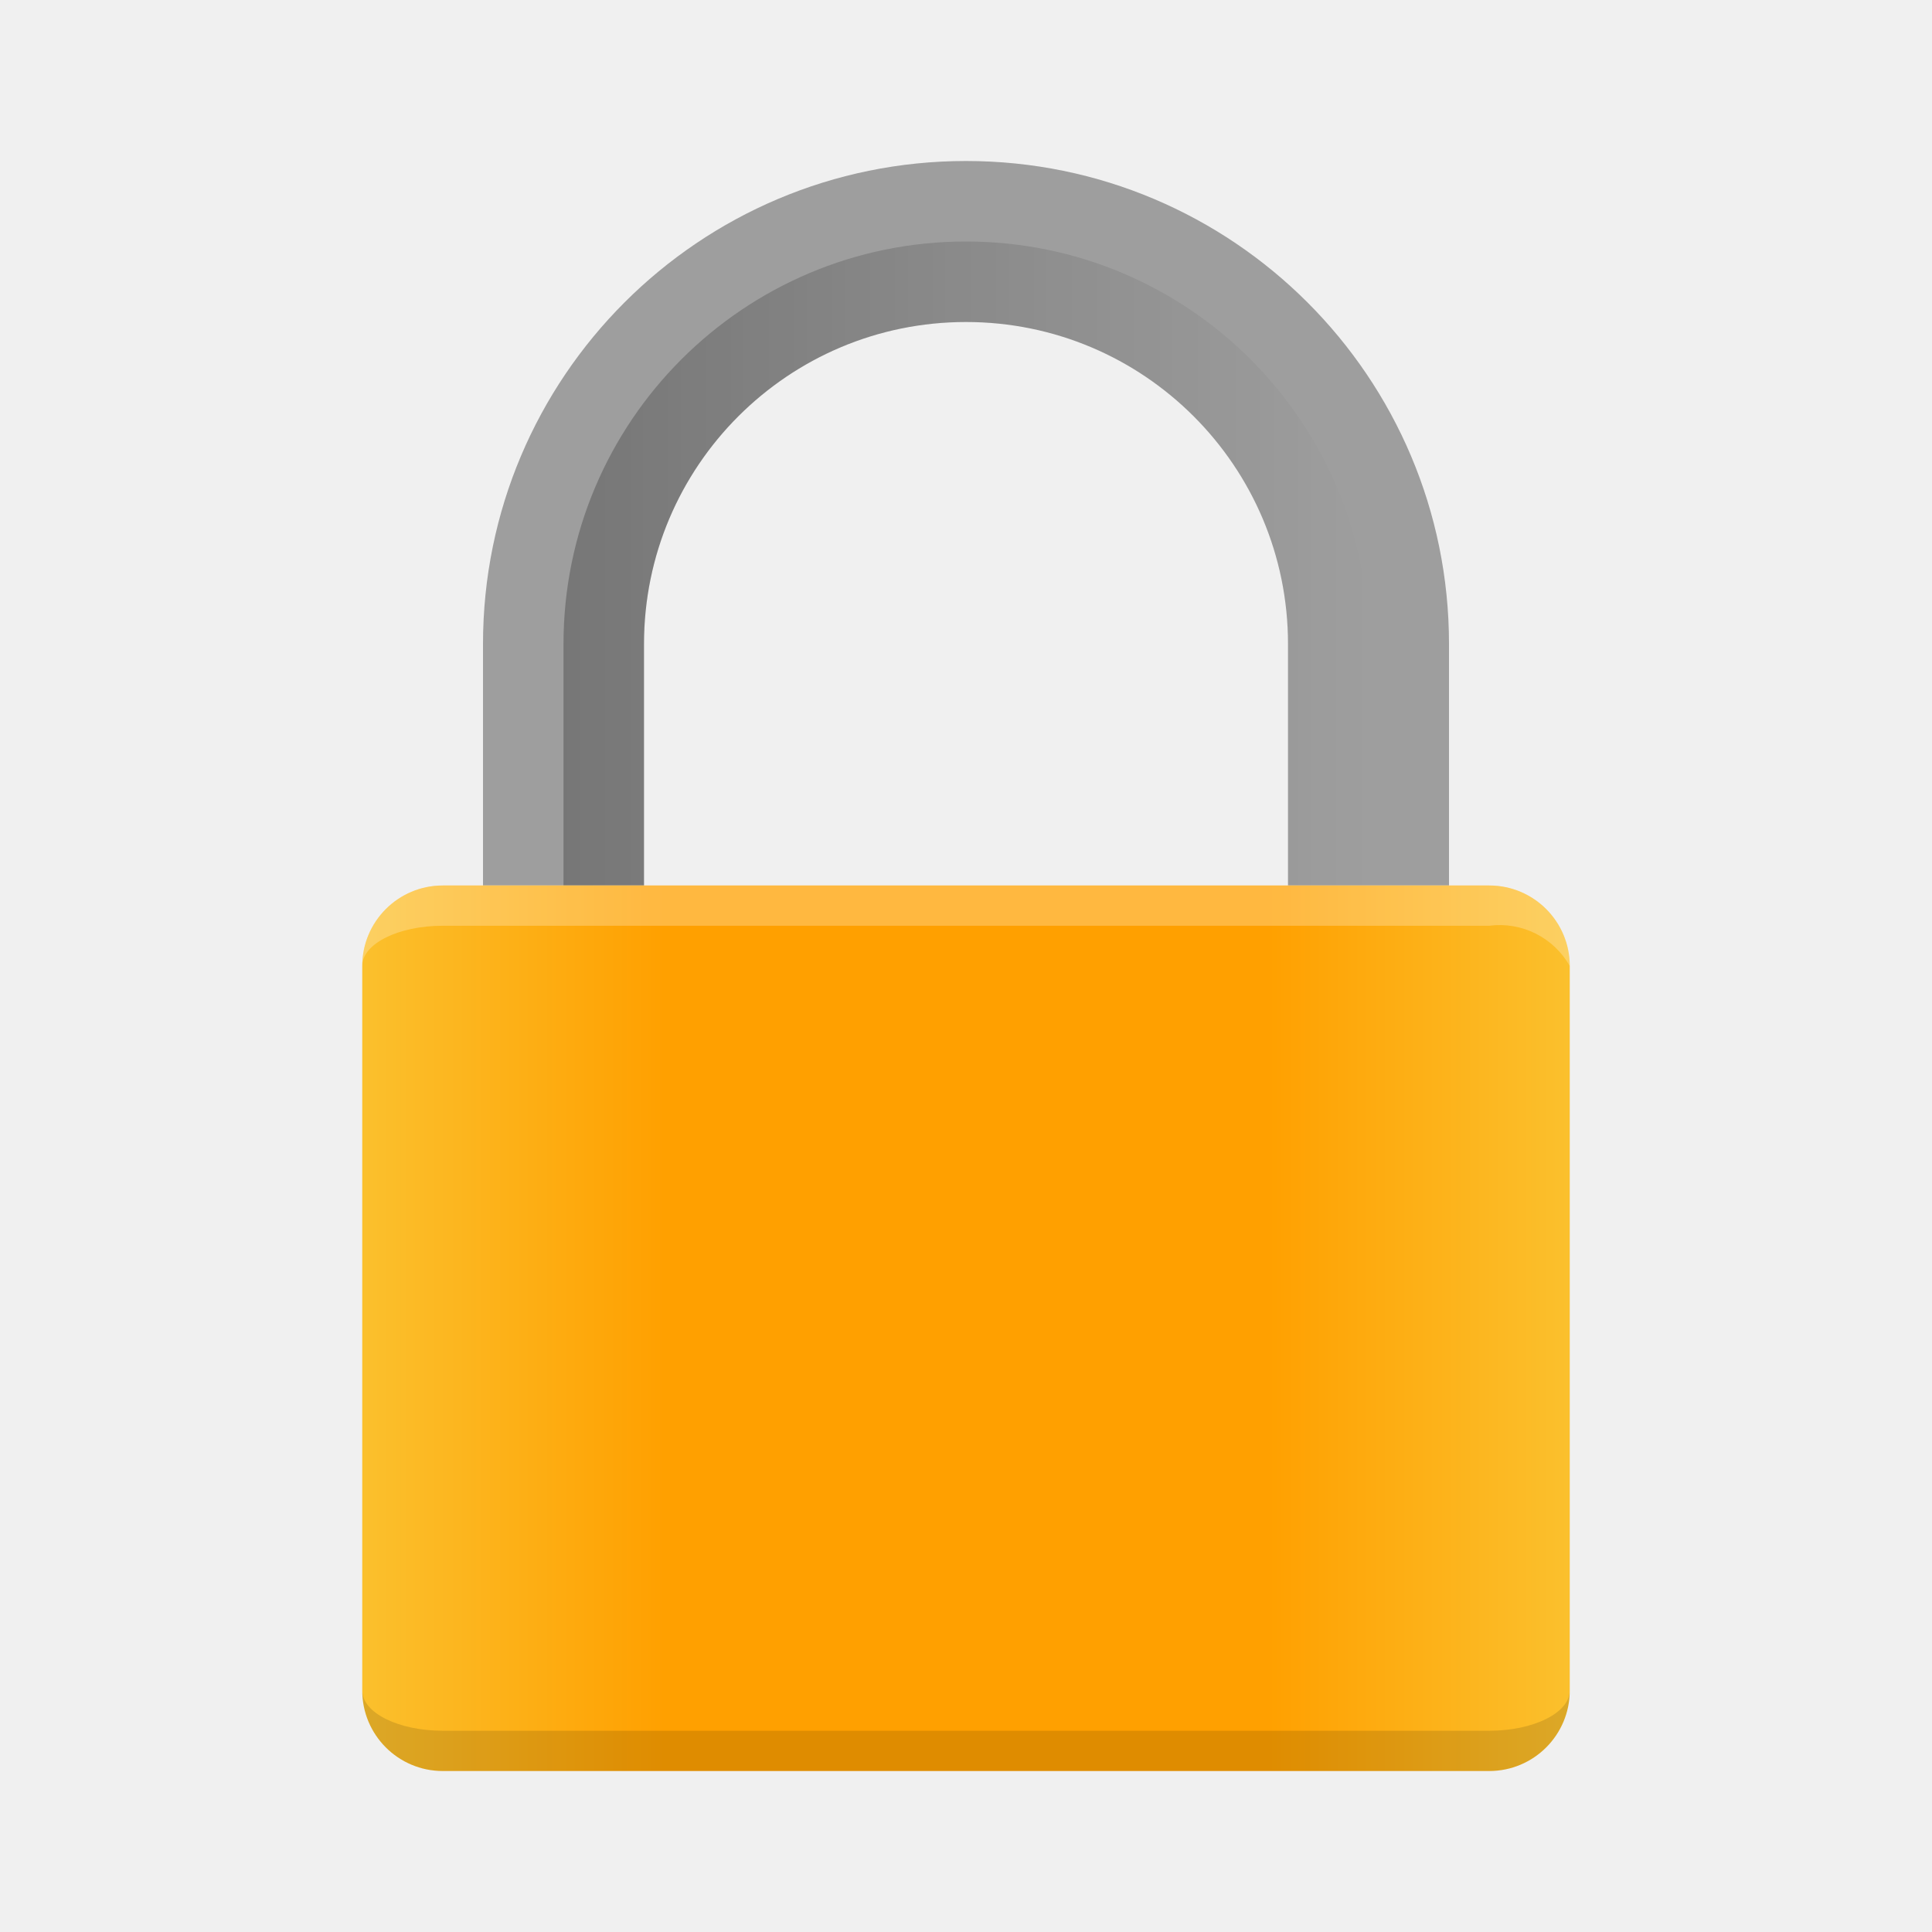
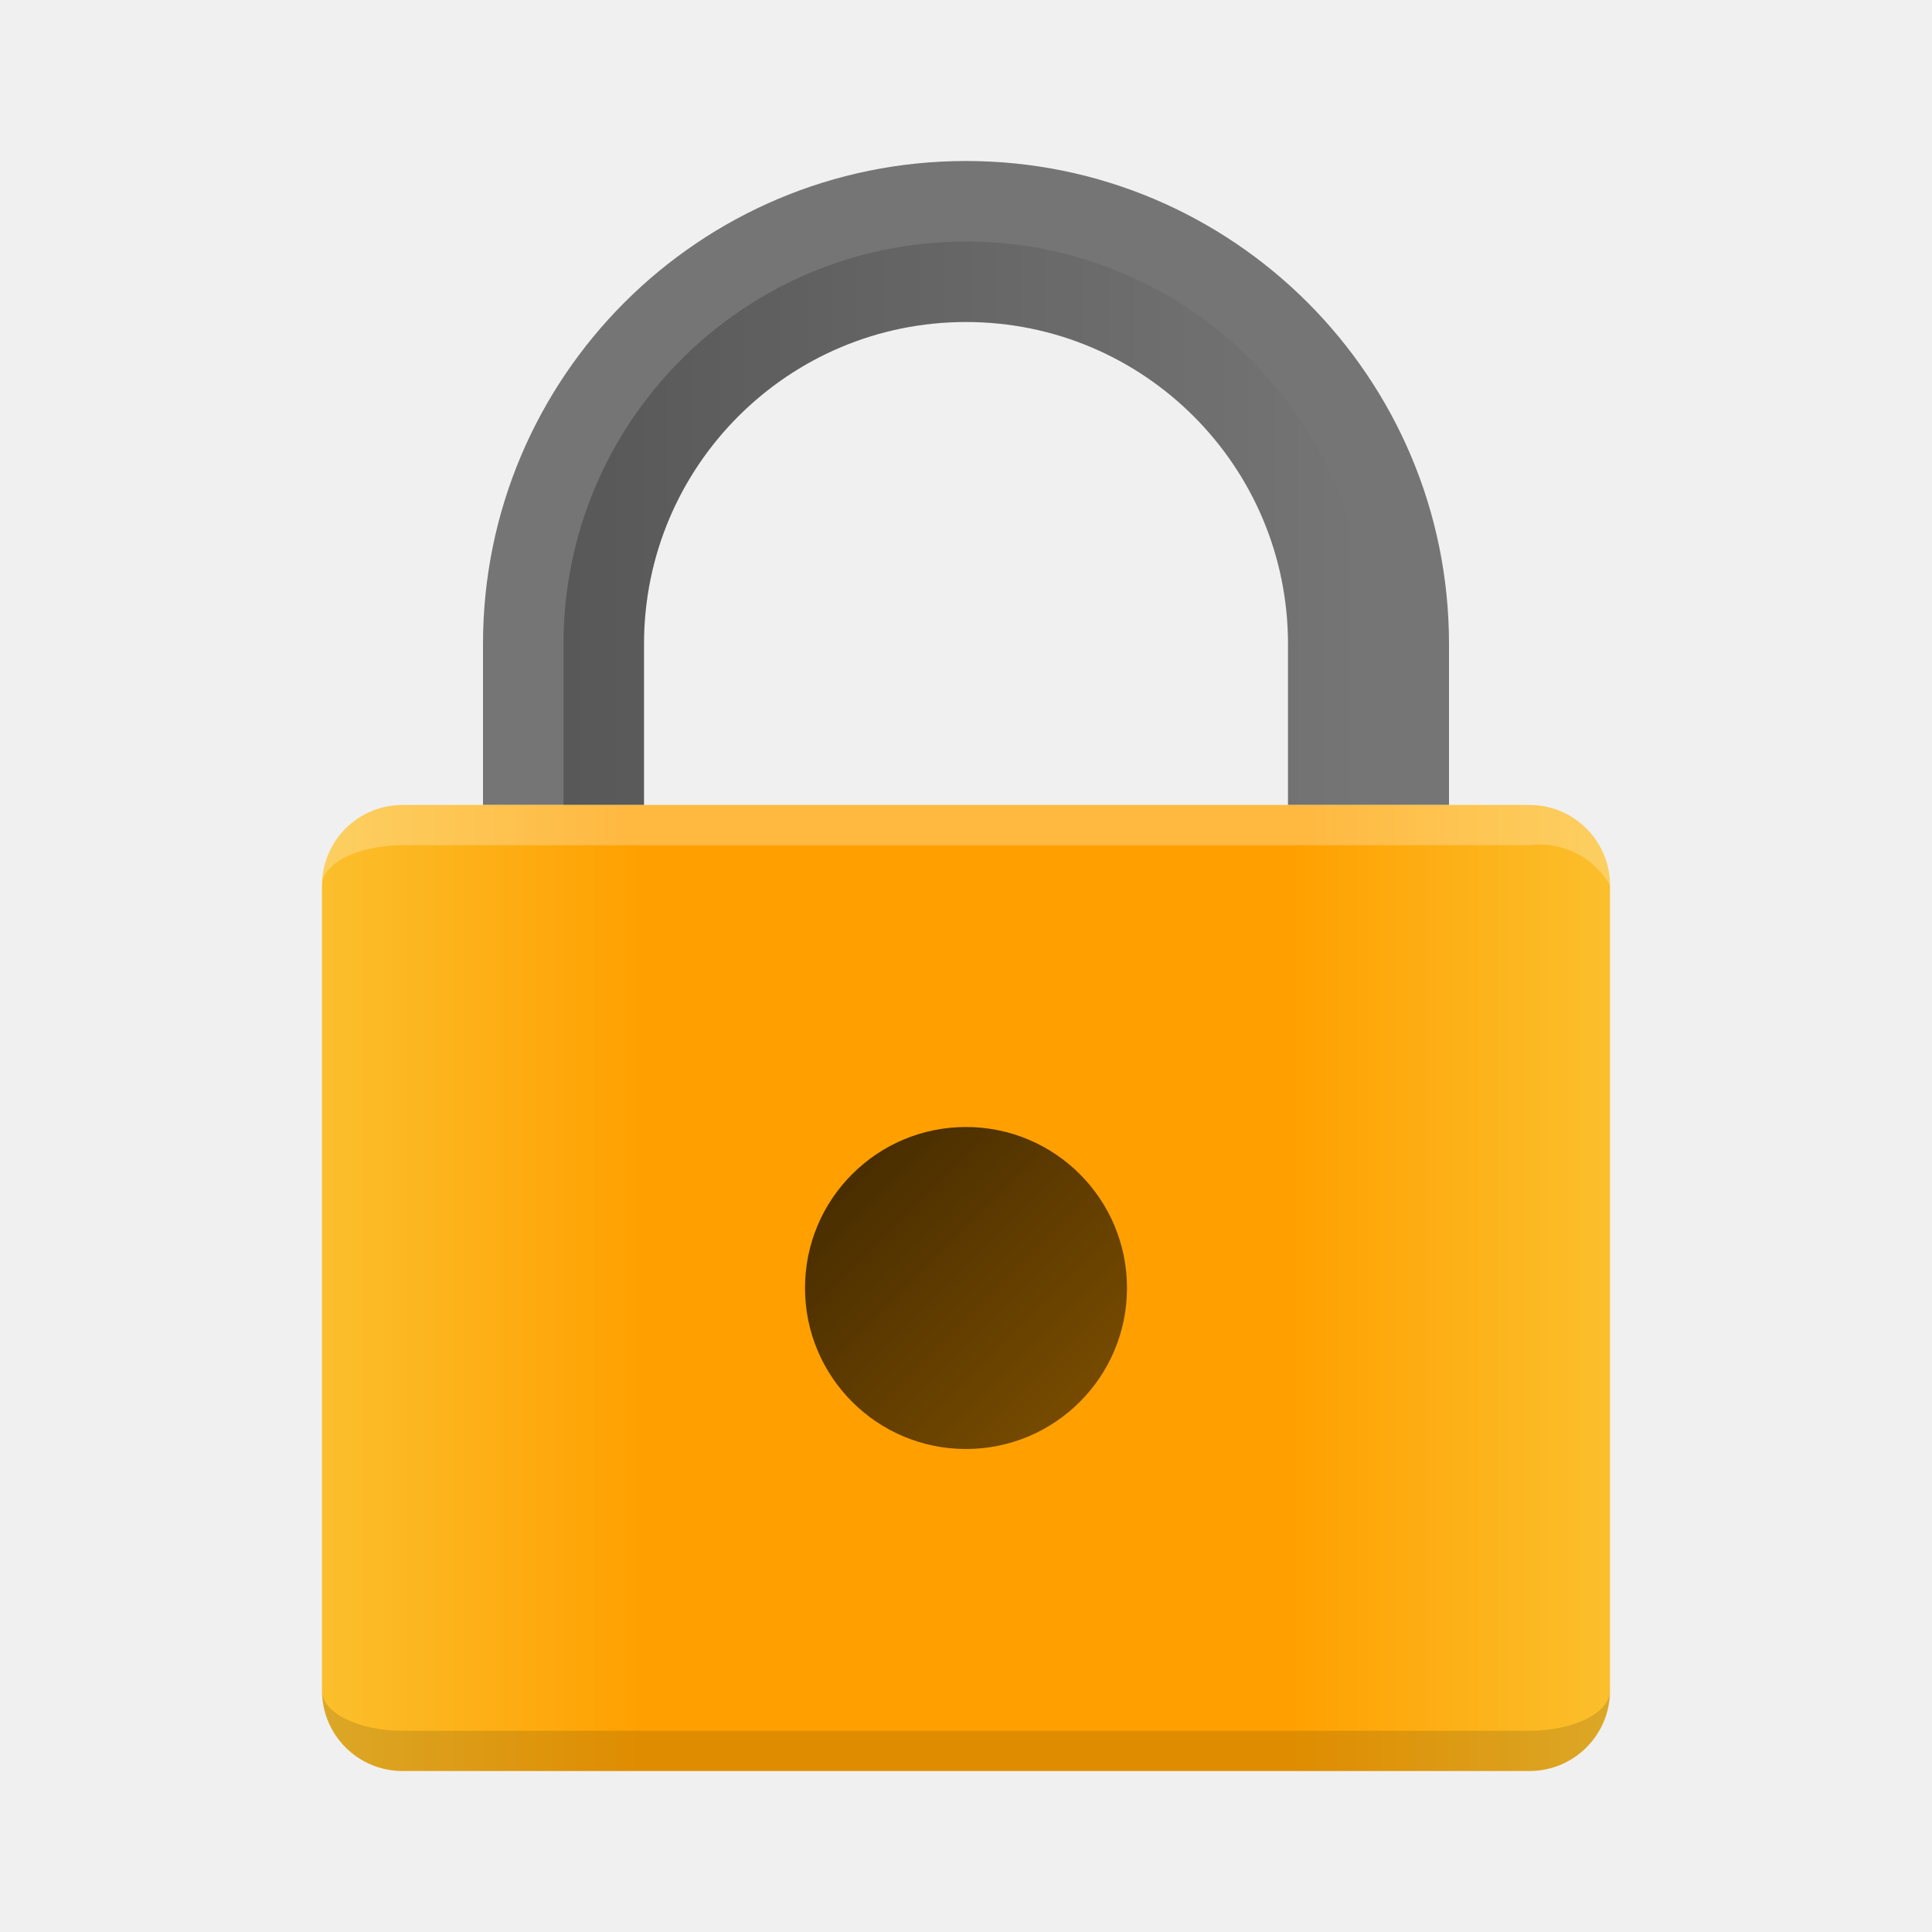
<svg xmlns="http://www.w3.org/2000/svg" viewBox="0 0 48 48">
  <defs>
    <linearGradient id="shackle-inner" x1="0" y1="0" x2="100%" y2="0">
      <stop offset="0%" style="stop-color:black;stop-opacity:0.25" />
      <stop offset="100%" style="stop-color:black;stop-opacity:0" />
    </linearGradient>
-     <linearGradient id="body" x1="0%" y1="0%" x2="100%" y2="0%">
+     <linearGradient id="lock-body" x1="0%" y1="0%" x2="100%" y2="0%">
      <stop offset="0%" style="stop-color:#FBC02D" />
      <stop offset="25%" style="stop-color:#FFA000" />
      <stop offset="75%" style="stop-color:#FFA000" />
      <stop offset="100%" style="stop-color:#FBC02D" />
    </linearGradient>
+     <linearGradient id="lock-hole" x1="0%" y1="0%" x2="%" y2="100%">
+       <stop offset="0%" style="stop-color:black;stop-opacity:0.75" />
+       <stop offset="100%" style="stop-color:black;stop-opacity:0.5" />
+     </linearGradient>
    <style type="text/css">
-       .shackle { fill: #9E9E9E /* Gray 500 */ }
+       .shackle { fill: #757575 /* Gray 600 */ }
      .lighten-strongly { fill: white; fill-opacity: 0.25 }
      .darken { fill: black; fill-opacity: 0.125 }
    </style>
  </defs>
-   <g transform="translate(12,4)">
-     <path class="shackle" d="m 0,12 v 6 h 4 v -6 a 8,8 0 0 1 16,0 v 6 h 4 v -6 a 12,12 0 0 0 -24,0" />
-     <path style="fill:url(#shackle-inner)" d="m 2,12 v 6 h 2 v -6 a 8,8 0 0 1 16,0 v 6 h 2 v -6 a 10,10 0 0 0 -20,0" />
-   </g>
-   <g transform="translate(9,22)">
-     <path style="fill:url(#body)" d="m 2,0 a 2,2 0 0 0 -2,2 v 18 a 2,2 0 0 0 2,2 h 26 a 2,2 0 0 0 2,-2 v -18 a 2,2 0 0 0 -2,-2" />
-     <path class="lighten-strongly" d="m 2,0 a 2,2 0 0 0 -2,2 a 2,1 0 0 1 2,-1 h 26 a 2,2 0 0 1 2,1 a 2,2 0 0 0 -2,-2" />
-     <path class="darken" d="m 2,21 a 2,1 0 0 1 -2,-1 a 2,2 0 0 0 2,2 h 26 a 2,2 0 0 0 2,-2 a 2,1 0 0 1 -2,1" />
-   </g>
+   <path class="shackle" d="m 12,16 v 4 h 4 v -4 a 8,8 0 0 1 16,0 v 4 h 4 v -4 a 12,12 0 0 0 -24,0" />
+   <path style="fill:url(#shackle-inner)" d="m 14,16 v 4 h 2 v -4 a 8,8 0 0 1 16,0 v 4 h 2 v -4 a 10,10 0 0 0 -20,0" />
+   <path style="fill:url(#lock-body)" d="m 10,20 a 2,2 0 0 0 -2,2 v 20 a 2,2 0 0 0 2,2 h 28 a 2,2 0 0 0 2,-2 v -20 a 2,2 0 0 0 -2,-2" />
+   <path class="lighten-strongly" d="m 10,20 a 2,2 0 0 0 -2,2 a 2,1 0 0 1 2,-1 h 28 a 2,2 0 0 1 2,1 a 2,2 0 0 0 -2,-2" />
+   <path class="darken" d="m 10,43 a 2,1 0 0 1 -2,-1 a 2,2 0 0 0 2,2 h 28 a 2,2 0 0 0 2,-2 a 2,1 0 0 1 -2,1" />
+   <circle style="fill:url(#lock-hole)" cx="24" cy="32" r="4" />
</svg>
